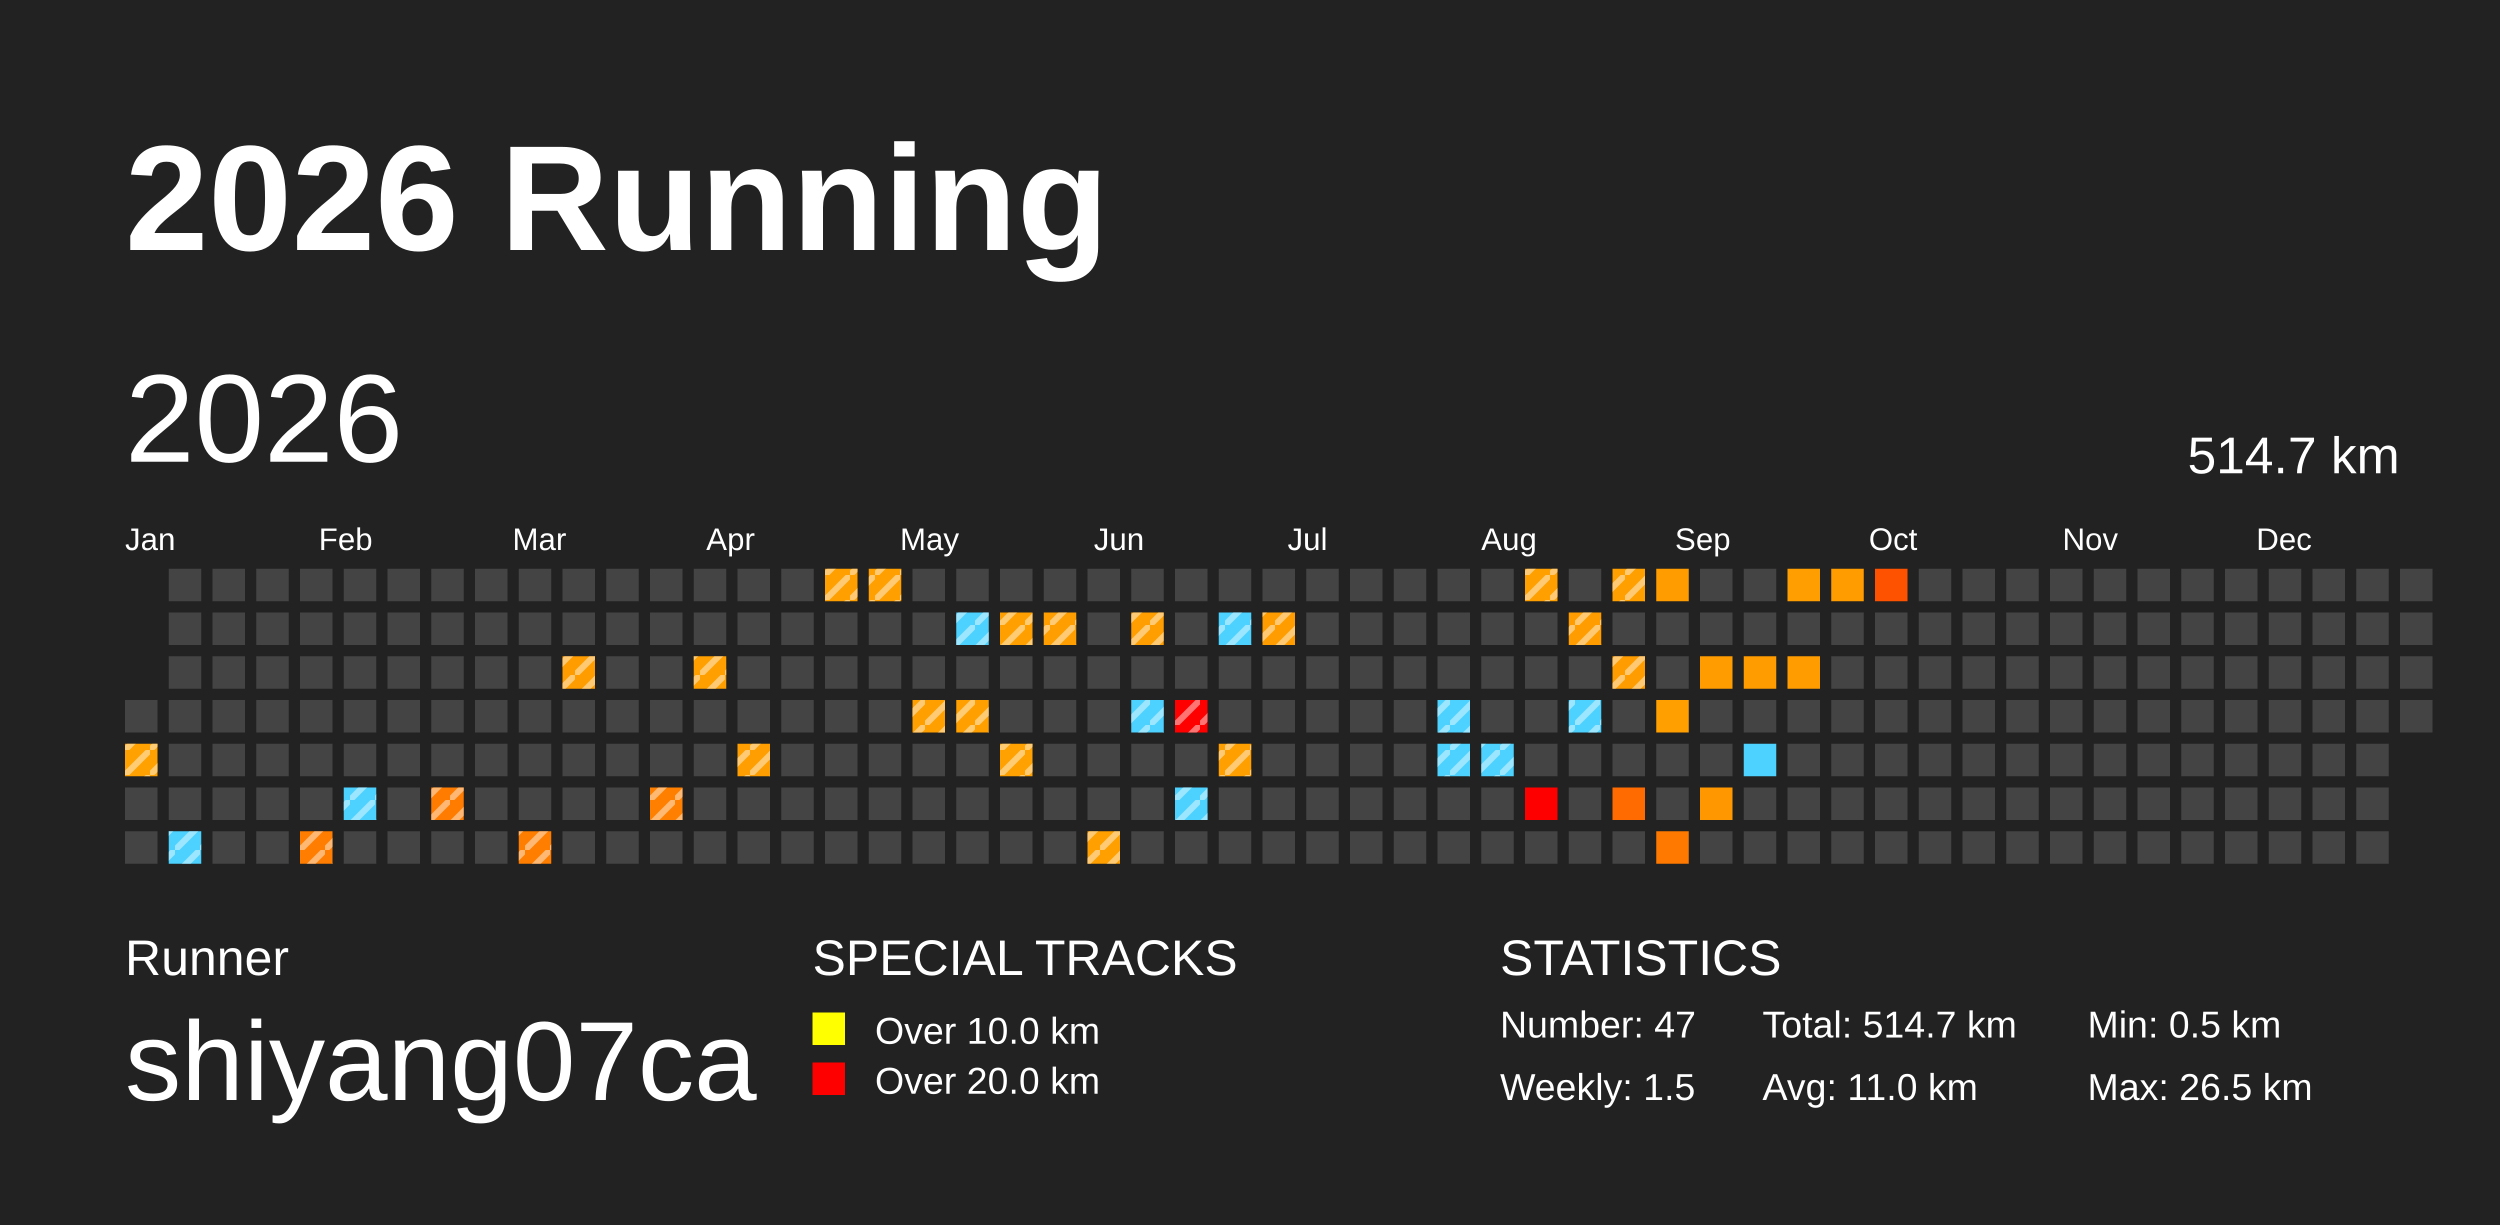
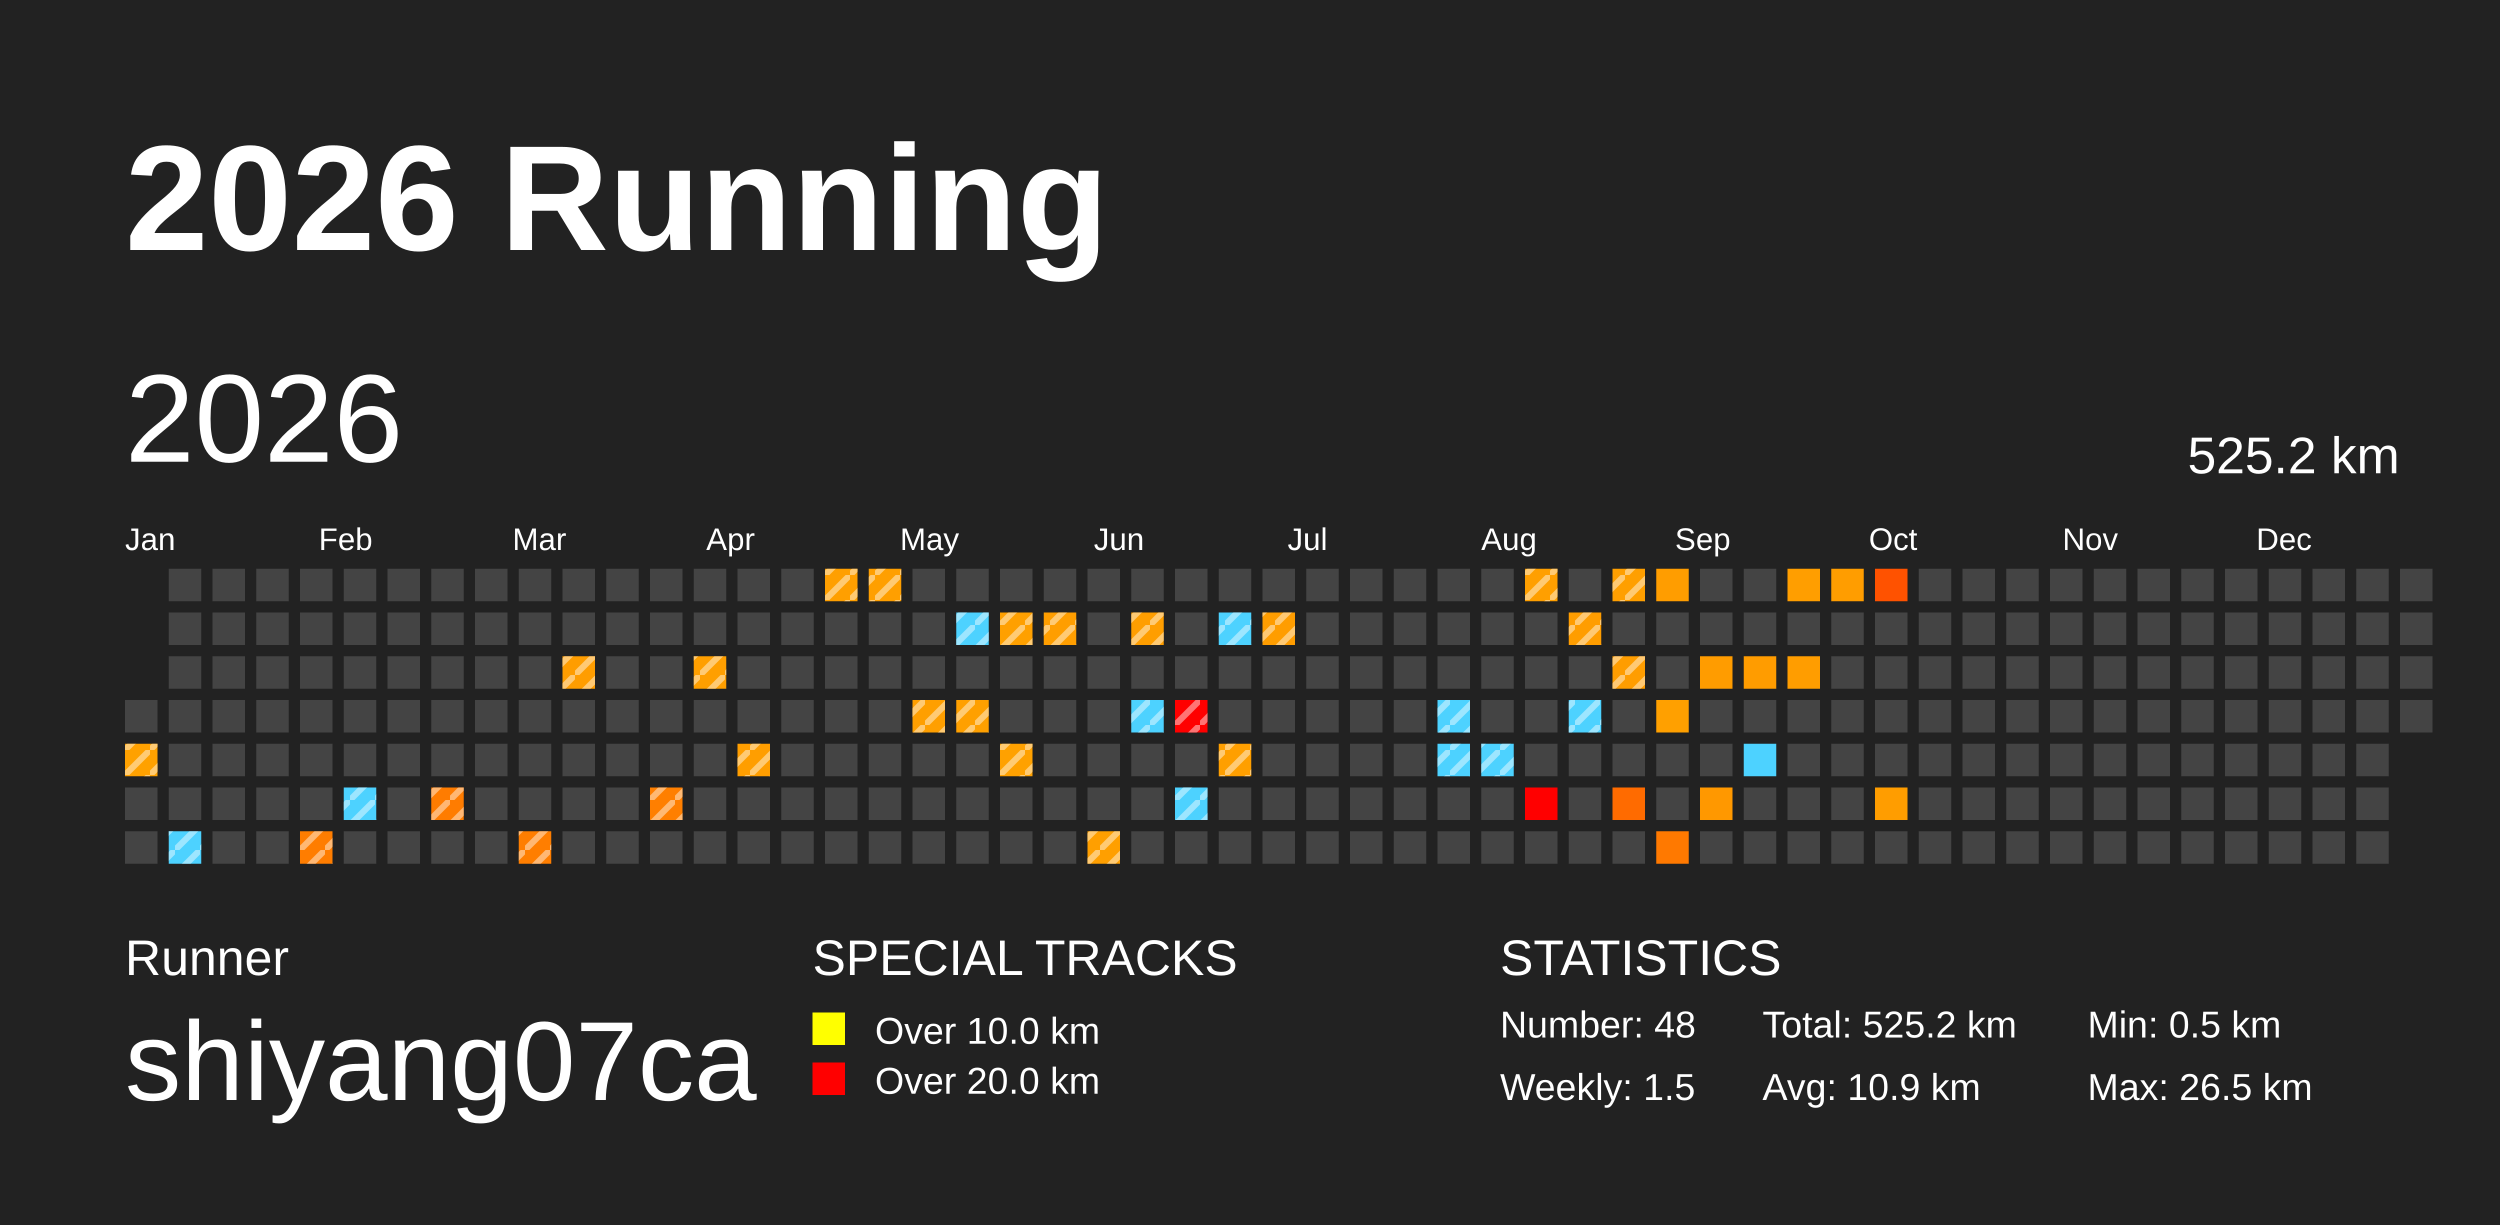
<svg xmlns="http://www.w3.org/2000/svg" baseProfile="full" height="98mm" version="1.1" viewBox="0,0,200,98" width="200mm">
  <defs>
    <pattern height="2" id="indoor-stripe" patternUnits="userSpaceOnUse" width="2">
      <line stroke="white" stroke-opacity="0.45" stroke-width="0.5" x1="0" x2="2" y1="2" y2="0" />
    </pattern>
  </defs>
  <rect fill="#222222" height="98" width="200" x="0" y="0" />
  <text fill="#FFFFFF" style="font-size:12px; font-family:Arial; font-weight:bold;" x="10" y="20">2026 Running</text>
  <text fill="#FFFFFF" style="font-size:4px; font-family:Arial" x="10" y="78">Runner</text>
  <text fill="#FFFFFF" style="font-size:9px; font-family:Arial" x="10" y="88">shiyang07ca</text>
  <text fill="#FFFFFF" style="font-size:4px; font-family:Arial" x="65" y="78">SPECIAL TRACKS</text>
  <rect fill="yellow" height="2.6" width="2.6" x="65" y="81" />
  <text fill="#FFFFFF" style="font-size:3px; font-family:Arial" x="70" y="83.5">Over 10.0 km</text>
  <rect fill="red" height="2.6" width="2.6" x="65" y="85" />
  <text fill="#FFFFFF" style="font-size:3px; font-family:Arial" x="70" y="87.5">Over 20.0 km</text>
  <text fill="#FFFFFF" style="font-size:4px; font-family:Arial" x="120" y="78">STATISTICS</text>
-   <text fill="#FFFFFF" style="font-size:3px; font-family:Arial" x="120" y="83">Number: 47</text>
+   <text fill="#FFFFFF" style="font-size:3px; font-family:Arial" x="120" y="83">Number: 48</text>
  <text fill="#FFFFFF" style="font-size:3px; font-family:Arial" x="120" y="88">Weekly: 1.5</text>
-   <text fill="#FFFFFF" style="font-size:3px; font-family:Arial" x="141" y="83">Total: 514.7 km</text>
-   <text fill="#FFFFFF" style="font-size:3px; font-family:Arial" x="141" y="88">Avg: 11.0 km</text>
+   <text fill="#FFFFFF" style="font-size:3px; font-family:Arial" x="141" y="83">Total: 525.2 km</text>
+   <text fill="#FFFFFF" style="font-size:3px; font-family:Arial" x="141" y="88">Avg: 10.9 km</text>
  <text fill="#FFFFFF" style="font-size:3px; font-family:Arial" x="167" y="83">Min: 0.5 km</text>
  <text fill="#FFFFFF" style="font-size:3px; font-family:Arial" x="167" y="88">Max: 26.5 km</text>
  <text dominant-baseline="hanging" fill="#FFFFFF" style="font-size:10.0px; font-family:Arial;" x="10" y="30">2026</text>
-   <text dominant-baseline="hanging" fill="#FFFFFF" style="font-size:4.125px; font-family:Arial;" x="175" y="35">514.7 km</text>
+   <text dominant-baseline="hanging" fill="#FFFFFF" style="font-size:4.125px; font-family:Arial;" x="175" y="35">525.2 km</text>
  <text fill="#FFFFFF" style="font-size:2.5px; font-family:Arial" x="10.0" y="44">Jan</text>
  <text fill="#FFFFFF" style="font-size:2.5px; font-family:Arial" x="25.5" y="44">Feb</text>
  <text fill="#FFFFFF" style="font-size:2.5px; font-family:Arial" x="41.0" y="44">Mar</text>
  <text fill="#FFFFFF" style="font-size:2.5px; font-family:Arial" x="56.5" y="44">Apr</text>
  <text fill="#FFFFFF" style="font-size:2.5px; font-family:Arial" x="72.0" y="44">May</text>
  <text fill="#FFFFFF" style="font-size:2.5px; font-family:Arial" x="87.5" y="44">Jun</text>
  <text fill="#FFFFFF" style="font-size:2.5px; font-family:Arial" x="103.0" y="44">Jul</text>
  <text fill="#FFFFFF" style="font-size:2.5px; font-family:Arial" x="118.5" y="44">Aug</text>
  <text fill="#FFFFFF" style="font-size:2.5px; font-family:Arial" x="134.0" y="44">Sep</text>
  <text fill="#FFFFFF" style="font-size:2.5px; font-family:Arial" x="149.5" y="44">Oct</text>
  <text fill="#FFFFFF" style="font-size:2.5px; font-family:Arial" x="165.0" y="44">Nov</text>
  <text fill="#FFFFFF" style="font-size:2.5px; font-family:Arial" x="180.5" y="44">Dec</text>
  <rect fill="#444444" height="2.6" width="2.6" x="10.0" y="56.0" />
  <rect fill="#ffa100" height="2.6" width="2.6" x="10.0" y="59.5" />
  <rect fill="url(#indoor-stripe)" height="2.6" style="pointer-events: none;" width="2.6" x="10.0" y="59.5" />
  <rect fill="#444444" height="2.6" width="2.6" x="10.0" y="63.0" />
  <rect fill="#444444" height="2.6" width="2.6" x="10.0" y="66.5" />
  <rect fill="#444444" height="2.6" width="2.6" x="13.5" y="45.5" />
  <rect fill="#444444" height="2.6" width="2.6" x="13.5" y="49.0" />
  <rect fill="#444444" height="2.6" width="2.6" x="13.5" y="52.5" />
  <rect fill="#444444" height="2.6" width="2.6" x="13.5" y="56.0" />
  <rect fill="#444444" height="2.6" width="2.6" x="13.5" y="59.5" />
  <rect fill="#444444" height="2.6" width="2.6" x="13.5" y="63.0" />
  <rect fill="#4dd2ff" height="2.6" width="2.6" x="13.5" y="66.5" />
  <rect fill="url(#indoor-stripe)" height="2.6" style="pointer-events: none;" width="2.6" x="13.5" y="66.5" />
  <rect fill="#444444" height="2.6" width="2.6" x="17.0" y="45.5" />
  <rect fill="#444444" height="2.6" width="2.6" x="17.0" y="49.0" />
  <rect fill="#444444" height="2.6" width="2.6" x="17.0" y="52.5" />
  <rect fill="#444444" height="2.6" width="2.6" x="17.0" y="56.0" />
  <rect fill="#444444" height="2.6" width="2.6" x="17.0" y="59.5" />
  <rect fill="#444444" height="2.6" width="2.6" x="17.0" y="63.0" />
  <rect fill="#444444" height="2.6" width="2.6" x="17.0" y="66.5" />
  <rect fill="#444444" height="2.6" width="2.6" x="20.5" y="45.5" />
  <rect fill="#444444" height="2.6" width="2.6" x="20.5" y="49.0" />
  <rect fill="#444444" height="2.6" width="2.6" x="20.5" y="52.5" />
  <rect fill="#444444" height="2.6" width="2.6" x="20.5" y="56.0" />
  <rect fill="#444444" height="2.6" width="2.6" x="20.5" y="59.5" />
  <rect fill="#444444" height="2.6" width="2.6" x="20.5" y="63.0" />
  <rect fill="#444444" height="2.6" width="2.6" x="20.5" y="66.5" />
  <rect fill="#444444" height="2.6" width="2.6" x="24.0" y="45.5" />
  <rect fill="#444444" height="2.6" width="2.6" x="24.0" y="49.0" />
  <rect fill="#444444" height="2.6" width="2.6" x="24.0" y="52.5" />
  <rect fill="#444444" height="2.6" width="2.6" x="24.0" y="56.0" />
  <rect fill="#444444" height="2.6" width="2.6" x="24.0" y="59.5" />
  <rect fill="#444444" height="2.6" width="2.6" x="24.0" y="63.0" />
  <rect fill="#ff7d00" height="2.6" width="2.6" x="24.0" y="66.5" />
  <rect fill="url(#indoor-stripe)" height="2.6" style="pointer-events: none;" width="2.6" x="24.0" y="66.5" />
  <rect fill="#444444" height="2.6" width="2.6" x="27.5" y="45.5" />
  <rect fill="#444444" height="2.6" width="2.6" x="27.5" y="49.0" />
  <rect fill="#444444" height="2.6" width="2.6" x="27.5" y="52.5" />
  <rect fill="#444444" height="2.6" width="2.6" x="27.5" y="56.0" />
  <rect fill="#444444" height="2.6" width="2.6" x="27.5" y="59.5" />
  <rect fill="#4dd2ff" height="2.6" width="2.6" x="27.5" y="63.0" />
  <rect fill="url(#indoor-stripe)" height="2.6" style="pointer-events: none;" width="2.6" x="27.5" y="63.0" />
  <rect fill="#444444" height="2.6" width="2.6" x="27.5" y="66.5" />
  <rect fill="#444444" height="2.6" width="2.6" x="31.0" y="45.5" />
  <rect fill="#444444" height="2.6" width="2.6" x="31.0" y="49.0" />
  <rect fill="#444444" height="2.6" width="2.6" x="31.0" y="52.5" />
  <rect fill="#444444" height="2.6" width="2.6" x="31.0" y="56.0" />
  <rect fill="#444444" height="2.6" width="2.6" x="31.0" y="59.5" />
  <rect fill="#444444" height="2.6" width="2.6" x="31.0" y="63.0" />
  <rect fill="#444444" height="2.6" width="2.6" x="31.0" y="66.5" />
  <rect fill="#444444" height="2.6" width="2.6" x="34.5" y="45.5" />
  <rect fill="#444444" height="2.6" width="2.6" x="34.5" y="49.0" />
  <rect fill="#444444" height="2.6" width="2.6" x="34.5" y="52.5" />
  <rect fill="#444444" height="2.6" width="2.6" x="34.5" y="56.0" />
  <rect fill="#444444" height="2.6" width="2.6" x="34.5" y="59.5" />
  <rect fill="#ff7c00" height="2.6" width="2.6" x="34.5" y="63.0" />
  <rect fill="url(#indoor-stripe)" height="2.6" style="pointer-events: none;" width="2.6" x="34.5" y="63.0" />
  <rect fill="#444444" height="2.6" width="2.6" x="34.5" y="66.5" />
  <rect fill="#444444" height="2.6" width="2.6" x="38.0" y="45.5" />
  <rect fill="#444444" height="2.6" width="2.6" x="38.0" y="49.0" />
  <rect fill="#444444" height="2.6" width="2.6" x="38.0" y="52.5" />
  <rect fill="#444444" height="2.6" width="2.6" x="38.0" y="56.0" />
  <rect fill="#444444" height="2.6" width="2.6" x="38.0" y="59.5" />
  <rect fill="#444444" height="2.6" width="2.6" x="38.0" y="63.0" />
  <rect fill="#444444" height="2.6" width="2.6" x="38.0" y="66.5" />
  <rect fill="#444444" height="2.6" width="2.6" x="41.5" y="45.5" />
  <rect fill="#444444" height="2.6" width="2.6" x="41.5" y="49.0" />
  <rect fill="#444444" height="2.6" width="2.6" x="41.5" y="52.5" />
  <rect fill="#444444" height="2.6" width="2.6" x="41.5" y="56.0" />
  <rect fill="#444444" height="2.6" width="2.6" x="41.5" y="59.5" />
  <rect fill="#444444" height="2.6" width="2.6" x="41.5" y="63.0" />
  <rect fill="#ff7e00" height="2.6" width="2.6" x="41.5" y="66.5" />
  <rect fill="url(#indoor-stripe)" height="2.6" style="pointer-events: none;" width="2.6" x="41.5" y="66.5" />
  <rect fill="#444444" height="2.6" width="2.6" x="45.0" y="45.5" />
  <rect fill="#444444" height="2.6" width="2.6" x="45.0" y="49.0" />
  <rect fill="#ff9d00" height="2.6" width="2.6" x="45.0" y="52.5" />
  <rect fill="url(#indoor-stripe)" height="2.6" style="pointer-events: none;" width="2.6" x="45.0" y="52.5" />
  <rect fill="#444444" height="2.6" width="2.6" x="45.0" y="56.0" />
  <rect fill="#444444" height="2.6" width="2.6" x="45.0" y="59.5" />
  <rect fill="#444444" height="2.6" width="2.6" x="45.0" y="63.0" />
  <rect fill="#444444" height="2.6" width="2.6" x="45.0" y="66.5" />
  <rect fill="#444444" height="2.6" width="2.6" x="48.5" y="45.5" />
  <rect fill="#444444" height="2.6" width="2.6" x="48.5" y="49.0" />
  <rect fill="#444444" height="2.6" width="2.6" x="48.5" y="52.5" />
  <rect fill="#444444" height="2.6" width="2.6" x="48.5" y="56.0" />
  <rect fill="#444444" height="2.6" width="2.6" x="48.5" y="59.5" />
  <rect fill="#444444" height="2.6" width="2.6" x="48.5" y="63.0" />
  <rect fill="#444444" height="2.6" width="2.6" x="48.5" y="66.5" />
  <rect fill="#444444" height="2.6" width="2.6" x="52.0" y="45.5" />
  <rect fill="#444444" height="2.6" width="2.6" x="52.0" y="49.0" />
  <rect fill="#444444" height="2.6" width="2.6" x="52.0" y="52.5" />
  <rect fill="#444444" height="2.6" width="2.6" x="52.0" y="56.0" />
  <rect fill="#444444" height="2.6" width="2.6" x="52.0" y="59.5" />
  <rect fill="#ff7f00" height="2.6" width="2.6" x="52.0" y="63.0" />
  <rect fill="url(#indoor-stripe)" height="2.6" style="pointer-events: none;" width="2.6" x="52.0" y="63.0" />
  <rect fill="#444444" height="2.6" width="2.6" x="52.0" y="66.5" />
  <rect fill="#444444" height="2.6" width="2.6" x="55.5" y="45.5" />
  <rect fill="#444444" height="2.6" width="2.6" x="55.5" y="49.0" />
  <rect fill="#ff9f00" height="2.6" width="2.6" x="55.5" y="52.5" />
  <rect fill="url(#indoor-stripe)" height="2.6" style="pointer-events: none;" width="2.6" x="55.5" y="52.5" />
  <rect fill="#444444" height="2.6" width="2.6" x="55.5" y="56.0" />
  <rect fill="#444444" height="2.6" width="2.6" x="55.5" y="59.5" />
  <rect fill="#444444" height="2.6" width="2.6" x="55.5" y="63.0" />
  <rect fill="#444444" height="2.6" width="2.6" x="55.5" y="66.5" />
  <rect fill="#444444" height="2.6" width="2.6" x="59.0" y="45.5" />
  <rect fill="#444444" height="2.6" width="2.6" x="59.0" y="49.0" />
  <rect fill="#444444" height="2.6" width="2.6" x="59.0" y="52.5" />
  <rect fill="#444444" height="2.6" width="2.6" x="59.0" y="56.0" />
  <rect fill="#ff9e00" height="2.6" width="2.6" x="59.0" y="59.5" />
  <rect fill="url(#indoor-stripe)" height="2.6" style="pointer-events: none;" width="2.6" x="59.0" y="59.5" />
  <rect fill="#444444" height="2.6" width="2.6" x="59.0" y="63.0" />
  <rect fill="#444444" height="2.6" width="2.6" x="59.0" y="66.5" />
  <rect fill="#444444" height="2.6" width="2.6" x="62.5" y="45.5" />
  <rect fill="#444444" height="2.6" width="2.6" x="62.5" y="49.0" />
  <rect fill="#444444" height="2.6" width="2.6" x="62.5" y="52.5" />
  <rect fill="#444444" height="2.6" width="2.6" x="62.5" y="56.0" />
  <rect fill="#444444" height="2.6" width="2.6" x="62.5" y="59.5" />
  <rect fill="#444444" height="2.6" width="2.6" x="62.5" y="63.0" />
  <rect fill="#444444" height="2.6" width="2.6" x="62.5" y="66.5" />
  <rect fill="#ff9f00" height="2.6" width="2.6" x="66.0" y="45.5" />
  <rect fill="url(#indoor-stripe)" height="2.6" style="pointer-events: none;" width="2.6" x="66.0" y="45.5" />
  <rect fill="#444444" height="2.6" width="2.6" x="66.0" y="49.0" />
  <rect fill="#444444" height="2.6" width="2.6" x="66.0" y="52.5" />
  <rect fill="#444444" height="2.6" width="2.6" x="66.0" y="56.0" />
  <rect fill="#444444" height="2.6" width="2.6" x="66.0" y="59.5" />
  <rect fill="#444444" height="2.6" width="2.6" x="66.0" y="63.0" />
  <rect fill="#444444" height="2.6" width="2.6" x="66.0" y="66.5" />
  <rect fill="#ff9f00" height="2.6" width="2.6" x="69.5" y="45.5" />
  <rect fill="url(#indoor-stripe)" height="2.6" style="pointer-events: none;" width="2.6" x="69.5" y="45.5" />
  <rect fill="#444444" height="2.6" width="2.6" x="69.5" y="49.0" />
  <rect fill="#444444" height="2.6" width="2.6" x="69.5" y="52.5" />
  <rect fill="#444444" height="2.6" width="2.6" x="69.5" y="56.0" />
  <rect fill="#444444" height="2.6" width="2.6" x="69.5" y="59.5" />
  <rect fill="#444444" height="2.6" width="2.6" x="69.5" y="63.0" />
  <rect fill="#444444" height="2.6" width="2.6" x="69.5" y="66.5" />
  <rect fill="#444444" height="2.6" width="2.6" x="73.0" y="45.5" />
  <rect fill="#444444" height="2.6" width="2.6" x="73.0" y="49.0" />
  <rect fill="#444444" height="2.6" width="2.6" x="73.0" y="52.5" />
  <rect fill="#ff9f00" height="2.6" width="2.6" x="73.0" y="56.0" />
  <rect fill="url(#indoor-stripe)" height="2.6" style="pointer-events: none;" width="2.6" x="73.0" y="56.0" />
  <rect fill="#444444" height="2.6" width="2.6" x="73.0" y="59.5" />
  <rect fill="#444444" height="2.6" width="2.6" x="73.0" y="63.0" />
  <rect fill="#444444" height="2.6" width="2.6" x="73.0" y="66.5" />
  <rect fill="#444444" height="2.6" width="2.6" x="76.5" y="45.5" />
  <rect fill="#4dd2ff" height="2.6" width="2.6" x="76.5" y="49.0" />
  <rect fill="url(#indoor-stripe)" height="2.6" style="pointer-events: none;" width="2.6" x="76.5" y="49.0" />
  <rect fill="#444444" height="2.6" width="2.6" x="76.5" y="52.5" />
  <rect fill="#ffa000" height="2.6" width="2.6" x="76.5" y="56.0" />
  <rect fill="url(#indoor-stripe)" height="2.6" style="pointer-events: none;" width="2.6" x="76.5" y="56.0" />
  <rect fill="#444444" height="2.6" width="2.6" x="76.5" y="59.5" />
  <rect fill="#444444" height="2.6" width="2.6" x="76.5" y="63.0" />
  <rect fill="#444444" height="2.6" width="2.6" x="76.5" y="66.5" />
  <rect fill="#444444" height="2.6" width="2.6" x="80.0" y="45.5" />
  <rect fill="#ffa000" height="2.6" width="2.6" x="80.0" y="49.0" />
  <rect fill="url(#indoor-stripe)" height="2.6" style="pointer-events: none;" width="2.6" x="80.0" y="49.0" />
  <rect fill="#444444" height="2.6" width="2.6" x="80.0" y="52.5" />
  <rect fill="#444444" height="2.6" width="2.6" x="80.0" y="56.0" />
  <rect fill="#ffa100" height="2.6" width="2.6" x="80.0" y="59.5" />
  <rect fill="url(#indoor-stripe)" height="2.6" style="pointer-events: none;" width="2.6" x="80.0" y="59.5" />
  <rect fill="#444444" height="2.6" width="2.6" x="80.0" y="63.0" />
  <rect fill="#444444" height="2.6" width="2.6" x="80.0" y="66.5" />
  <rect fill="#444444" height="2.6" width="2.6" x="83.5" y="45.5" />
  <rect fill="#ff9e00" height="2.6" width="2.6" x="83.5" y="49.0" />
  <rect fill="url(#indoor-stripe)" height="2.6" style="pointer-events: none;" width="2.6" x="83.5" y="49.0" />
  <rect fill="#444444" height="2.6" width="2.6" x="83.5" y="52.5" />
  <rect fill="#444444" height="2.6" width="2.6" x="83.5" y="56.0" />
  <rect fill="#444444" height="2.6" width="2.6" x="83.5" y="59.5" />
  <rect fill="#444444" height="2.6" width="2.6" x="83.5" y="63.0" />
  <rect fill="#444444" height="2.6" width="2.6" x="83.5" y="66.5" />
  <rect fill="#444444" height="2.6" width="2.6" x="87.0" y="45.5" />
  <rect fill="#444444" height="2.6" width="2.6" x="87.0" y="49.0" />
  <rect fill="#444444" height="2.6" width="2.6" x="87.0" y="52.5" />
  <rect fill="#444444" height="2.6" width="2.6" x="87.0" y="56.0" />
  <rect fill="#444444" height="2.6" width="2.6" x="87.0" y="59.5" />
  <rect fill="#444444" height="2.6" width="2.6" x="87.0" y="63.0" />
  <rect fill="#ff9f00" height="2.6" width="2.6" x="87.0" y="66.5" />
  <rect fill="url(#indoor-stripe)" height="2.6" style="pointer-events: none;" width="2.6" x="87.0" y="66.5" />
  <rect fill="#444444" height="2.6" width="2.6" x="90.5" y="45.5" />
  <rect fill="#ff9e00" height="2.6" width="2.6" x="90.5" y="49.0" />
  <rect fill="url(#indoor-stripe)" height="2.6" style="pointer-events: none;" width="2.6" x="90.5" y="49.0" />
  <rect fill="#444444" height="2.6" width="2.6" x="90.5" y="52.5" />
  <rect fill="#4dd2ff" height="2.6" width="2.6" x="90.5" y="56.0" />
  <rect fill="url(#indoor-stripe)" height="2.6" style="pointer-events: none;" width="2.6" x="90.5" y="56.0" />
  <rect fill="#444444" height="2.6" width="2.6" x="90.5" y="59.5" />
  <rect fill="#444444" height="2.6" width="2.6" x="90.5" y="63.0" />
  <rect fill="#444444" height="2.6" width="2.6" x="90.5" y="66.5" />
  <rect fill="#444444" height="2.6" width="2.6" x="94.0" y="45.5" />
  <rect fill="#444444" height="2.6" width="2.6" x="94.0" y="49.0" />
  <rect fill="#444444" height="2.6" width="2.6" x="94.0" y="52.5" />
  <rect fill="red" height="2.6" width="2.6" x="94.0" y="56.0" />
  <rect fill="url(#indoor-stripe)" height="2.6" style="pointer-events: none;" width="2.6" x="94.0" y="56.0" />
  <rect fill="#444444" height="2.6" width="2.6" x="94.0" y="59.5" />
  <rect fill="#4dd2ff" height="2.6" width="2.6" x="94.0" y="63.0" />
  <rect fill="url(#indoor-stripe)" height="2.6" style="pointer-events: none;" width="2.6" x="94.0" y="63.0" />
  <rect fill="#444444" height="2.6" width="2.6" x="94.0" y="66.5" />
  <rect fill="#444444" height="2.6" width="2.6" x="97.5" y="45.5" />
  <rect fill="#4dd2ff" height="2.6" width="2.6" x="97.5" y="49.0" />
  <rect fill="url(#indoor-stripe)" height="2.6" style="pointer-events: none;" width="2.6" x="97.5" y="49.0" />
  <rect fill="#444444" height="2.6" width="2.6" x="97.5" y="52.5" />
  <rect fill="#444444" height="2.6" width="2.6" x="97.5" y="56.0" />
  <rect fill="#ff9f00" height="2.6" width="2.6" x="97.5" y="59.5" />
  <rect fill="url(#indoor-stripe)" height="2.6" style="pointer-events: none;" width="2.6" x="97.5" y="59.5" />
  <rect fill="#444444" height="2.6" width="2.6" x="97.5" y="63.0" />
  <rect fill="#444444" height="2.6" width="2.6" x="97.5" y="66.5" />
  <rect fill="#444444" height="2.6" width="2.6" x="101.0" y="45.5" />
  <rect fill="#ff9d00" height="2.6" width="2.6" x="101.0" y="49.0" />
  <rect fill="url(#indoor-stripe)" height="2.6" style="pointer-events: none;" width="2.6" x="101.0" y="49.0" />
  <rect fill="#444444" height="2.6" width="2.6" x="101.0" y="52.5" />
  <rect fill="#444444" height="2.6" width="2.6" x="101.0" y="56.0" />
  <rect fill="#444444" height="2.6" width="2.6" x="101.0" y="59.5" />
  <rect fill="#444444" height="2.6" width="2.6" x="101.0" y="63.0" />
  <rect fill="#444444" height="2.6" width="2.6" x="101.0" y="66.5" />
  <rect fill="#444444" height="2.6" width="2.6" x="104.5" y="45.5" />
  <rect fill="#444444" height="2.6" width="2.6" x="104.5" y="49.0" />
  <rect fill="#444444" height="2.6" width="2.6" x="104.5" y="52.5" />
  <rect fill="#444444" height="2.6" width="2.6" x="104.5" y="56.0" />
  <rect fill="#444444" height="2.6" width="2.6" x="104.5" y="59.5" />
  <rect fill="#444444" height="2.6" width="2.6" x="104.5" y="63.0" />
  <rect fill="#444444" height="2.6" width="2.6" x="104.5" y="66.5" />
  <rect fill="#444444" height="2.6" width="2.6" x="108.0" y="45.5" />
  <rect fill="#444444" height="2.6" width="2.6" x="108.0" y="49.0" />
  <rect fill="#444444" height="2.6" width="2.6" x="108.0" y="52.5" />
  <rect fill="#444444" height="2.6" width="2.6" x="108.0" y="56.0" />
  <rect fill="#444444" height="2.6" width="2.6" x="108.0" y="59.5" />
  <rect fill="#444444" height="2.6" width="2.6" x="108.0" y="63.0" />
  <rect fill="#444444" height="2.6" width="2.6" x="108.0" y="66.5" />
  <rect fill="#444444" height="2.6" width="2.6" x="111.5" y="45.5" />
  <rect fill="#444444" height="2.6" width="2.6" x="111.5" y="49.0" />
  <rect fill="#444444" height="2.6" width="2.6" x="111.5" y="52.5" />
  <rect fill="#444444" height="2.6" width="2.6" x="111.5" y="56.0" />
  <rect fill="#444444" height="2.6" width="2.6" x="111.5" y="59.5" />
  <rect fill="#444444" height="2.6" width="2.6" x="111.5" y="63.0" />
  <rect fill="#444444" height="2.6" width="2.6" x="111.5" y="66.5" />
  <rect fill="#444444" height="2.6" width="2.6" x="115.0" y="45.5" />
  <rect fill="#444444" height="2.6" width="2.6" x="115.0" y="49.0" />
  <rect fill="#444444" height="2.6" width="2.6" x="115.0" y="52.5" />
  <rect fill="#4dd2ff" height="2.6" width="2.6" x="115.0" y="56.0" />
  <rect fill="url(#indoor-stripe)" height="2.6" style="pointer-events: none;" width="2.6" x="115.0" y="56.0" />
  <rect fill="#4dd2ff" height="2.6" width="2.6" x="115.0" y="59.5" />
  <rect fill="url(#indoor-stripe)" height="2.6" style="pointer-events: none;" width="2.6" x="115.0" y="59.5" />
  <rect fill="#444444" height="2.6" width="2.6" x="115.0" y="63.0" />
  <rect fill="#444444" height="2.6" width="2.6" x="115.0" y="66.5" />
  <rect fill="#444444" height="2.6" width="2.6" x="118.5" y="45.5" />
  <rect fill="#444444" height="2.6" width="2.6" x="118.5" y="49.0" />
  <rect fill="#444444" height="2.6" width="2.6" x="118.5" y="52.5" />
  <rect fill="#444444" height="2.6" width="2.6" x="118.5" y="56.0" />
  <rect fill="#4dd2ff" height="2.6" width="2.6" x="118.5" y="59.5" />
  <rect fill="url(#indoor-stripe)" height="2.6" style="pointer-events: none;" width="2.6" x="118.5" y="59.5" />
  <rect fill="#444444" height="2.6" width="2.6" x="118.5" y="63.0" />
  <rect fill="#444444" height="2.6" width="2.6" x="118.5" y="66.5" />
  <rect fill="#ff9f00" height="2.6" width="2.6" x="122.0" y="45.5" />
  <rect fill="url(#indoor-stripe)" height="2.6" style="pointer-events: none;" width="2.6" x="122.0" y="45.5" />
  <rect fill="#444444" height="2.6" width="2.6" x="122.0" y="49.0" />
  <rect fill="#444444" height="2.6" width="2.6" x="122.0" y="52.5" />
  <rect fill="#444444" height="2.6" width="2.6" x="122.0" y="56.0" />
  <rect fill="#444444" height="2.6" width="2.6" x="122.0" y="59.5" />
  <rect fill="red" height="2.6" width="2.6" x="122.0" y="63.0" />
  <rect fill="#444444" height="2.6" width="2.6" x="122.0" y="66.5" />
  <rect fill="#444444" height="2.6" width="2.6" x="125.5" y="45.5" />
  <rect fill="#ff9d00" height="2.6" width="2.6" x="125.5" y="49.0" />
  <rect fill="url(#indoor-stripe)" height="2.6" style="pointer-events: none;" width="2.6" x="125.5" y="49.0" />
  <rect fill="#444444" height="2.6" width="2.6" x="125.5" y="52.5" />
  <rect fill="#4dd2ff" height="2.6" width="2.6" x="125.5" y="56.0" />
  <rect fill="url(#indoor-stripe)" height="2.6" style="pointer-events: none;" width="2.6" x="125.5" y="56.0" />
  <rect fill="#444444" height="2.6" width="2.6" x="125.5" y="59.5" />
  <rect fill="#444444" height="2.6" width="2.6" x="125.5" y="63.0" />
  <rect fill="#444444" height="2.6" width="2.6" x="125.5" y="66.5" />
  <rect fill="#ff9f00" height="2.6" width="2.6" x="129.0" y="45.5" />
  <rect fill="url(#indoor-stripe)" height="2.6" style="pointer-events: none;" width="2.6" x="129.0" y="45.5" />
  <rect fill="#444444" height="2.6" width="2.6" x="129.0" y="49.0" />
  <rect fill="#ff9d00" height="2.6" width="2.6" x="129.0" y="52.5" />
  <rect fill="url(#indoor-stripe)" height="2.6" style="pointer-events: none;" width="2.6" x="129.0" y="52.5" />
  <rect fill="#444444" height="2.6" width="2.6" x="129.0" y="56.0" />
  <rect fill="#444444" height="2.6" width="2.6" x="129.0" y="59.5" />
  <rect fill="#ff6b00" height="2.6" width="2.6" x="129.0" y="63.0" />
  <rect fill="#444444" height="2.6" width="2.6" x="129.0" y="66.5" />
  <rect fill="#ff9d00" height="2.6" width="2.6" x="132.5" y="45.5" />
  <rect fill="#444444" height="2.6" width="2.6" x="132.5" y="49.0" />
  <rect fill="#444444" height="2.6" width="2.6" x="132.5" y="52.5" />
  <rect fill="#ffa000" height="2.6" width="2.6" x="132.5" y="56.0" />
  <rect fill="#444444" height="2.6" width="2.6" x="132.5" y="59.5" />
  <rect fill="#444444" height="2.6" width="2.6" x="132.5" y="63.0" />
  <rect fill="#ff7900" height="2.6" width="2.6" x="132.5" y="66.5" />
  <rect fill="#444444" height="2.6" width="2.6" x="136.0" y="45.5" />
  <rect fill="#444444" height="2.6" width="2.6" x="136.0" y="49.0" />
  <rect fill="#ff9c00" height="2.6" width="2.6" x="136.0" y="52.5" />
  <rect fill="#444444" height="2.6" width="2.6" x="136.0" y="56.0" />
  <rect fill="#444444" height="2.6" width="2.6" x="136.0" y="59.5" />
  <rect fill="#ff9800" height="2.6" width="2.6" x="136.0" y="63.0" />
  <rect fill="#444444" height="2.6" width="2.6" x="136.0" y="66.5" />
  <rect fill="#444444" height="2.6" width="2.6" x="139.5" y="45.5" />
  <rect fill="#444444" height="2.6" width="2.6" x="139.5" y="49.0" />
  <rect fill="#ff9c00" height="2.6" width="2.6" x="139.5" y="52.5" />
  <rect fill="#444444" height="2.6" width="2.6" x="139.5" y="56.0" />
  <rect fill="#4dd2ff" height="2.6" width="2.6" x="139.5" y="59.5" />
  <rect fill="#444444" height="2.6" width="2.6" x="139.5" y="63.0" />
  <rect fill="#444444" height="2.6" width="2.6" x="139.5" y="66.5" />
  <rect fill="#ff9e00" height="2.6" width="2.6" x="143.0" y="45.5" />
  <rect fill="#444444" height="2.6" width="2.6" x="143.0" y="49.0" />
  <rect fill="#ff9d00" height="2.6" width="2.6" x="143.0" y="52.5" />
  <rect fill="#444444" height="2.6" width="2.6" x="143.0" y="56.0" />
  <rect fill="#444444" height="2.6" width="2.6" x="143.0" y="59.5" />
  <rect fill="#444444" height="2.6" width="2.6" x="143.0" y="63.0" />
  <rect fill="#444444" height="2.6" width="2.6" x="143.0" y="66.5" />
  <rect fill="#ff9d00" height="2.6" width="2.6" x="146.5" y="45.5" />
  <rect fill="#444444" height="2.6" width="2.6" x="146.5" y="49.0" />
  <rect fill="#444444" height="2.6" width="2.6" x="146.5" y="52.5" />
  <rect fill="#444444" height="2.6" width="2.6" x="146.5" y="56.0" />
  <rect fill="#444444" height="2.6" width="2.6" x="146.5" y="59.5" />
  <rect fill="#444444" height="2.6" width="2.6" x="146.5" y="63.0" />
  <rect fill="#444444" height="2.6" width="2.6" x="146.5" y="66.5" />
  <rect fill="#ff5200" height="2.6" width="2.6" x="150.0" y="45.5" />
  <rect fill="#444444" height="2.6" width="2.6" x="150.0" y="49.0" />
  <rect fill="#444444" height="2.6" width="2.6" x="150.0" y="52.5" />
  <rect fill="#444444" height="2.6" width="2.6" x="150.0" y="56.0" />
  <rect fill="#444444" height="2.6" width="2.6" x="150.0" y="59.5" />
-   <rect fill="#444444" height="2.6" width="2.6" x="150.0" y="63.0" />
+   <rect fill="#ff9d00" height="2.6" width="2.6" x="150.0" y="63.0" />
  <rect fill="#444444" height="2.6" width="2.6" x="150.0" y="66.5" />
  <rect fill="#444444" height="2.6" width="2.6" x="153.5" y="45.5" />
  <rect fill="#444444" height="2.6" width="2.6" x="153.5" y="49.0" />
  <rect fill="#444444" height="2.6" width="2.6" x="153.5" y="52.5" />
  <rect fill="#444444" height="2.6" width="2.6" x="153.5" y="56.0" />
  <rect fill="#444444" height="2.6" width="2.6" x="153.5" y="59.5" />
  <rect fill="#444444" height="2.6" width="2.6" x="153.5" y="63.0" />
  <rect fill="#444444" height="2.6" width="2.6" x="153.5" y="66.5" />
  <rect fill="#444444" height="2.6" width="2.6" x="157.0" y="45.5" />
  <rect fill="#444444" height="2.6" width="2.6" x="157.0" y="49.0" />
  <rect fill="#444444" height="2.6" width="2.6" x="157.0" y="52.5" />
  <rect fill="#444444" height="2.6" width="2.6" x="157.0" y="56.0" />
  <rect fill="#444444" height="2.6" width="2.6" x="157.0" y="59.5" />
  <rect fill="#444444" height="2.6" width="2.6" x="157.0" y="63.0" />
  <rect fill="#444444" height="2.6" width="2.6" x="157.0" y="66.5" />
  <rect fill="#444444" height="2.6" width="2.6" x="160.5" y="45.5" />
  <rect fill="#444444" height="2.6" width="2.6" x="160.5" y="49.0" />
  <rect fill="#444444" height="2.6" width="2.6" x="160.5" y="52.5" />
  <rect fill="#444444" height="2.6" width="2.6" x="160.5" y="56.0" />
  <rect fill="#444444" height="2.6" width="2.6" x="160.5" y="59.5" />
  <rect fill="#444444" height="2.6" width="2.6" x="160.5" y="63.0" />
  <rect fill="#444444" height="2.6" width="2.6" x="160.5" y="66.5" />
  <rect fill="#444444" height="2.6" width="2.6" x="164.0" y="45.5" />
  <rect fill="#444444" height="2.6" width="2.6" x="164.0" y="49.0" />
  <rect fill="#444444" height="2.6" width="2.6" x="164.0" y="52.5" />
  <rect fill="#444444" height="2.6" width="2.6" x="164.0" y="56.0" />
  <rect fill="#444444" height="2.6" width="2.6" x="164.0" y="59.5" />
  <rect fill="#444444" height="2.6" width="2.6" x="164.0" y="63.0" />
  <rect fill="#444444" height="2.6" width="2.6" x="164.0" y="66.5" />
  <rect fill="#444444" height="2.6" width="2.6" x="167.5" y="45.5" />
  <rect fill="#444444" height="2.6" width="2.6" x="167.5" y="49.0" />
  <rect fill="#444444" height="2.6" width="2.6" x="167.5" y="52.5" />
  <rect fill="#444444" height="2.6" width="2.6" x="167.5" y="56.0" />
  <rect fill="#444444" height="2.6" width="2.6" x="167.5" y="59.5" />
  <rect fill="#444444" height="2.6" width="2.6" x="167.5" y="63.0" />
  <rect fill="#444444" height="2.6" width="2.6" x="167.5" y="66.5" />
  <rect fill="#444444" height="2.6" width="2.6" x="171.0" y="45.5" />
  <rect fill="#444444" height="2.6" width="2.6" x="171.0" y="49.0" />
  <rect fill="#444444" height="2.6" width="2.6" x="171.0" y="52.5" />
  <rect fill="#444444" height="2.6" width="2.6" x="171.0" y="56.0" />
  <rect fill="#444444" height="2.6" width="2.6" x="171.0" y="59.5" />
  <rect fill="#444444" height="2.6" width="2.6" x="171.0" y="63.0" />
  <rect fill="#444444" height="2.6" width="2.6" x="171.0" y="66.5" />
  <rect fill="#444444" height="2.6" width="2.6" x="174.5" y="45.5" />
  <rect fill="#444444" height="2.6" width="2.6" x="174.5" y="49.0" />
  <rect fill="#444444" height="2.6" width="2.6" x="174.5" y="52.5" />
  <rect fill="#444444" height="2.6" width="2.6" x="174.5" y="56.0" />
  <rect fill="#444444" height="2.6" width="2.6" x="174.5" y="59.5" />
  <rect fill="#444444" height="2.6" width="2.6" x="174.5" y="63.0" />
  <rect fill="#444444" height="2.6" width="2.6" x="174.5" y="66.5" />
  <rect fill="#444444" height="2.6" width="2.6" x="178.0" y="45.5" />
  <rect fill="#444444" height="2.6" width="2.6" x="178.0" y="49.0" />
  <rect fill="#444444" height="2.6" width="2.6" x="178.0" y="52.5" />
  <rect fill="#444444" height="2.6" width="2.6" x="178.0" y="56.0" />
  <rect fill="#444444" height="2.6" width="2.6" x="178.0" y="59.5" />
  <rect fill="#444444" height="2.6" width="2.6" x="178.0" y="63.0" />
  <rect fill="#444444" height="2.6" width="2.6" x="178.0" y="66.5" />
  <rect fill="#444444" height="2.6" width="2.6" x="181.5" y="45.5" />
  <rect fill="#444444" height="2.6" width="2.6" x="181.5" y="49.0" />
  <rect fill="#444444" height="2.6" width="2.6" x="181.5" y="52.5" />
  <rect fill="#444444" height="2.6" width="2.6" x="181.5" y="56.0" />
  <rect fill="#444444" height="2.6" width="2.6" x="181.5" y="59.5" />
  <rect fill="#444444" height="2.6" width="2.6" x="181.5" y="63.0" />
  <rect fill="#444444" height="2.6" width="2.6" x="181.5" y="66.5" />
  <rect fill="#444444" height="2.6" width="2.6" x="185.0" y="45.5" />
  <rect fill="#444444" height="2.6" width="2.6" x="185.0" y="49.0" />
  <rect fill="#444444" height="2.6" width="2.6" x="185.0" y="52.5" />
  <rect fill="#444444" height="2.6" width="2.6" x="185.0" y="56.0" />
  <rect fill="#444444" height="2.6" width="2.6" x="185.0" y="59.5" />
  <rect fill="#444444" height="2.6" width="2.6" x="185.0" y="63.0" />
  <rect fill="#444444" height="2.6" width="2.6" x="185.0" y="66.5" />
  <rect fill="#444444" height="2.6" width="2.6" x="188.5" y="45.5" />
  <rect fill="#444444" height="2.6" width="2.6" x="188.5" y="49.0" />
  <rect fill="#444444" height="2.6" width="2.6" x="188.5" y="52.5" />
  <rect fill="#444444" height="2.6" width="2.6" x="188.5" y="56.0" />
  <rect fill="#444444" height="2.6" width="2.6" x="188.5" y="59.5" />
  <rect fill="#444444" height="2.6" width="2.6" x="188.5" y="63.0" />
  <rect fill="#444444" height="2.6" width="2.6" x="188.5" y="66.5" />
  <rect fill="#444444" height="2.6" width="2.6" x="192.0" y="45.5" />
  <rect fill="#444444" height="2.6" width="2.6" x="192.0" y="49.0" />
  <rect fill="#444444" height="2.6" width="2.6" x="192.0" y="52.5" />
  <rect fill="#444444" height="2.6" width="2.6" x="192.0" y="56.0" />
</svg>
